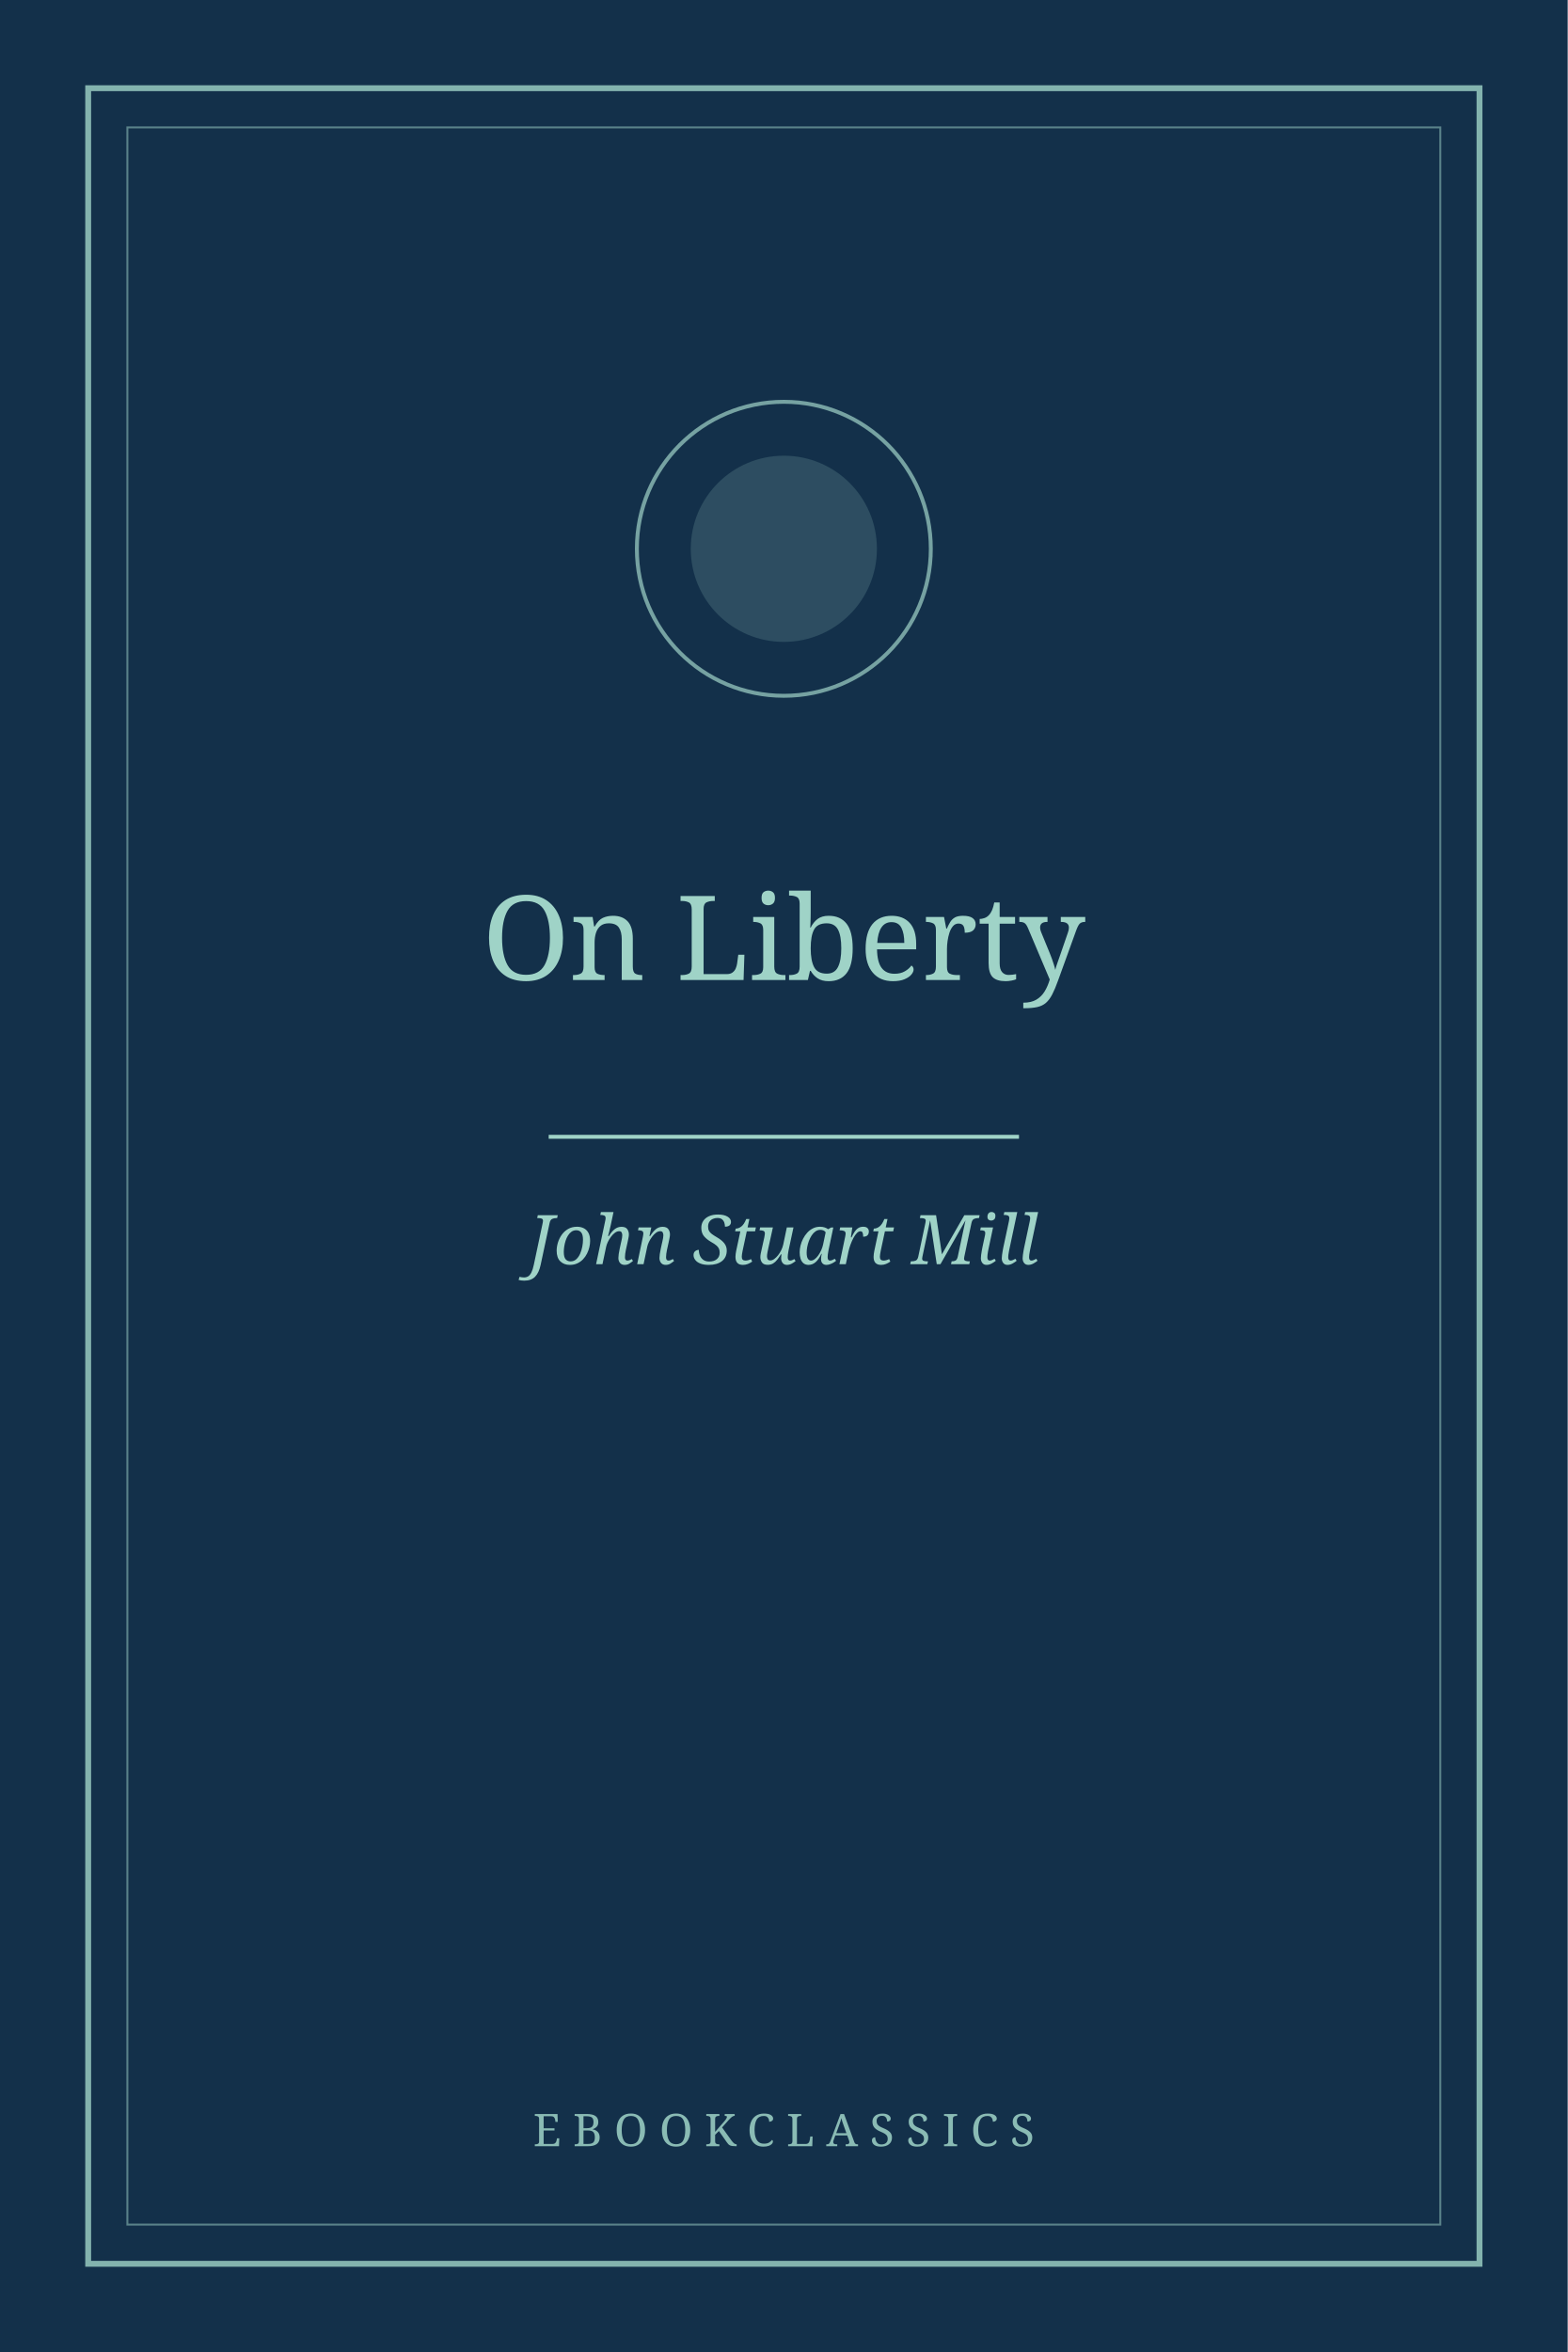
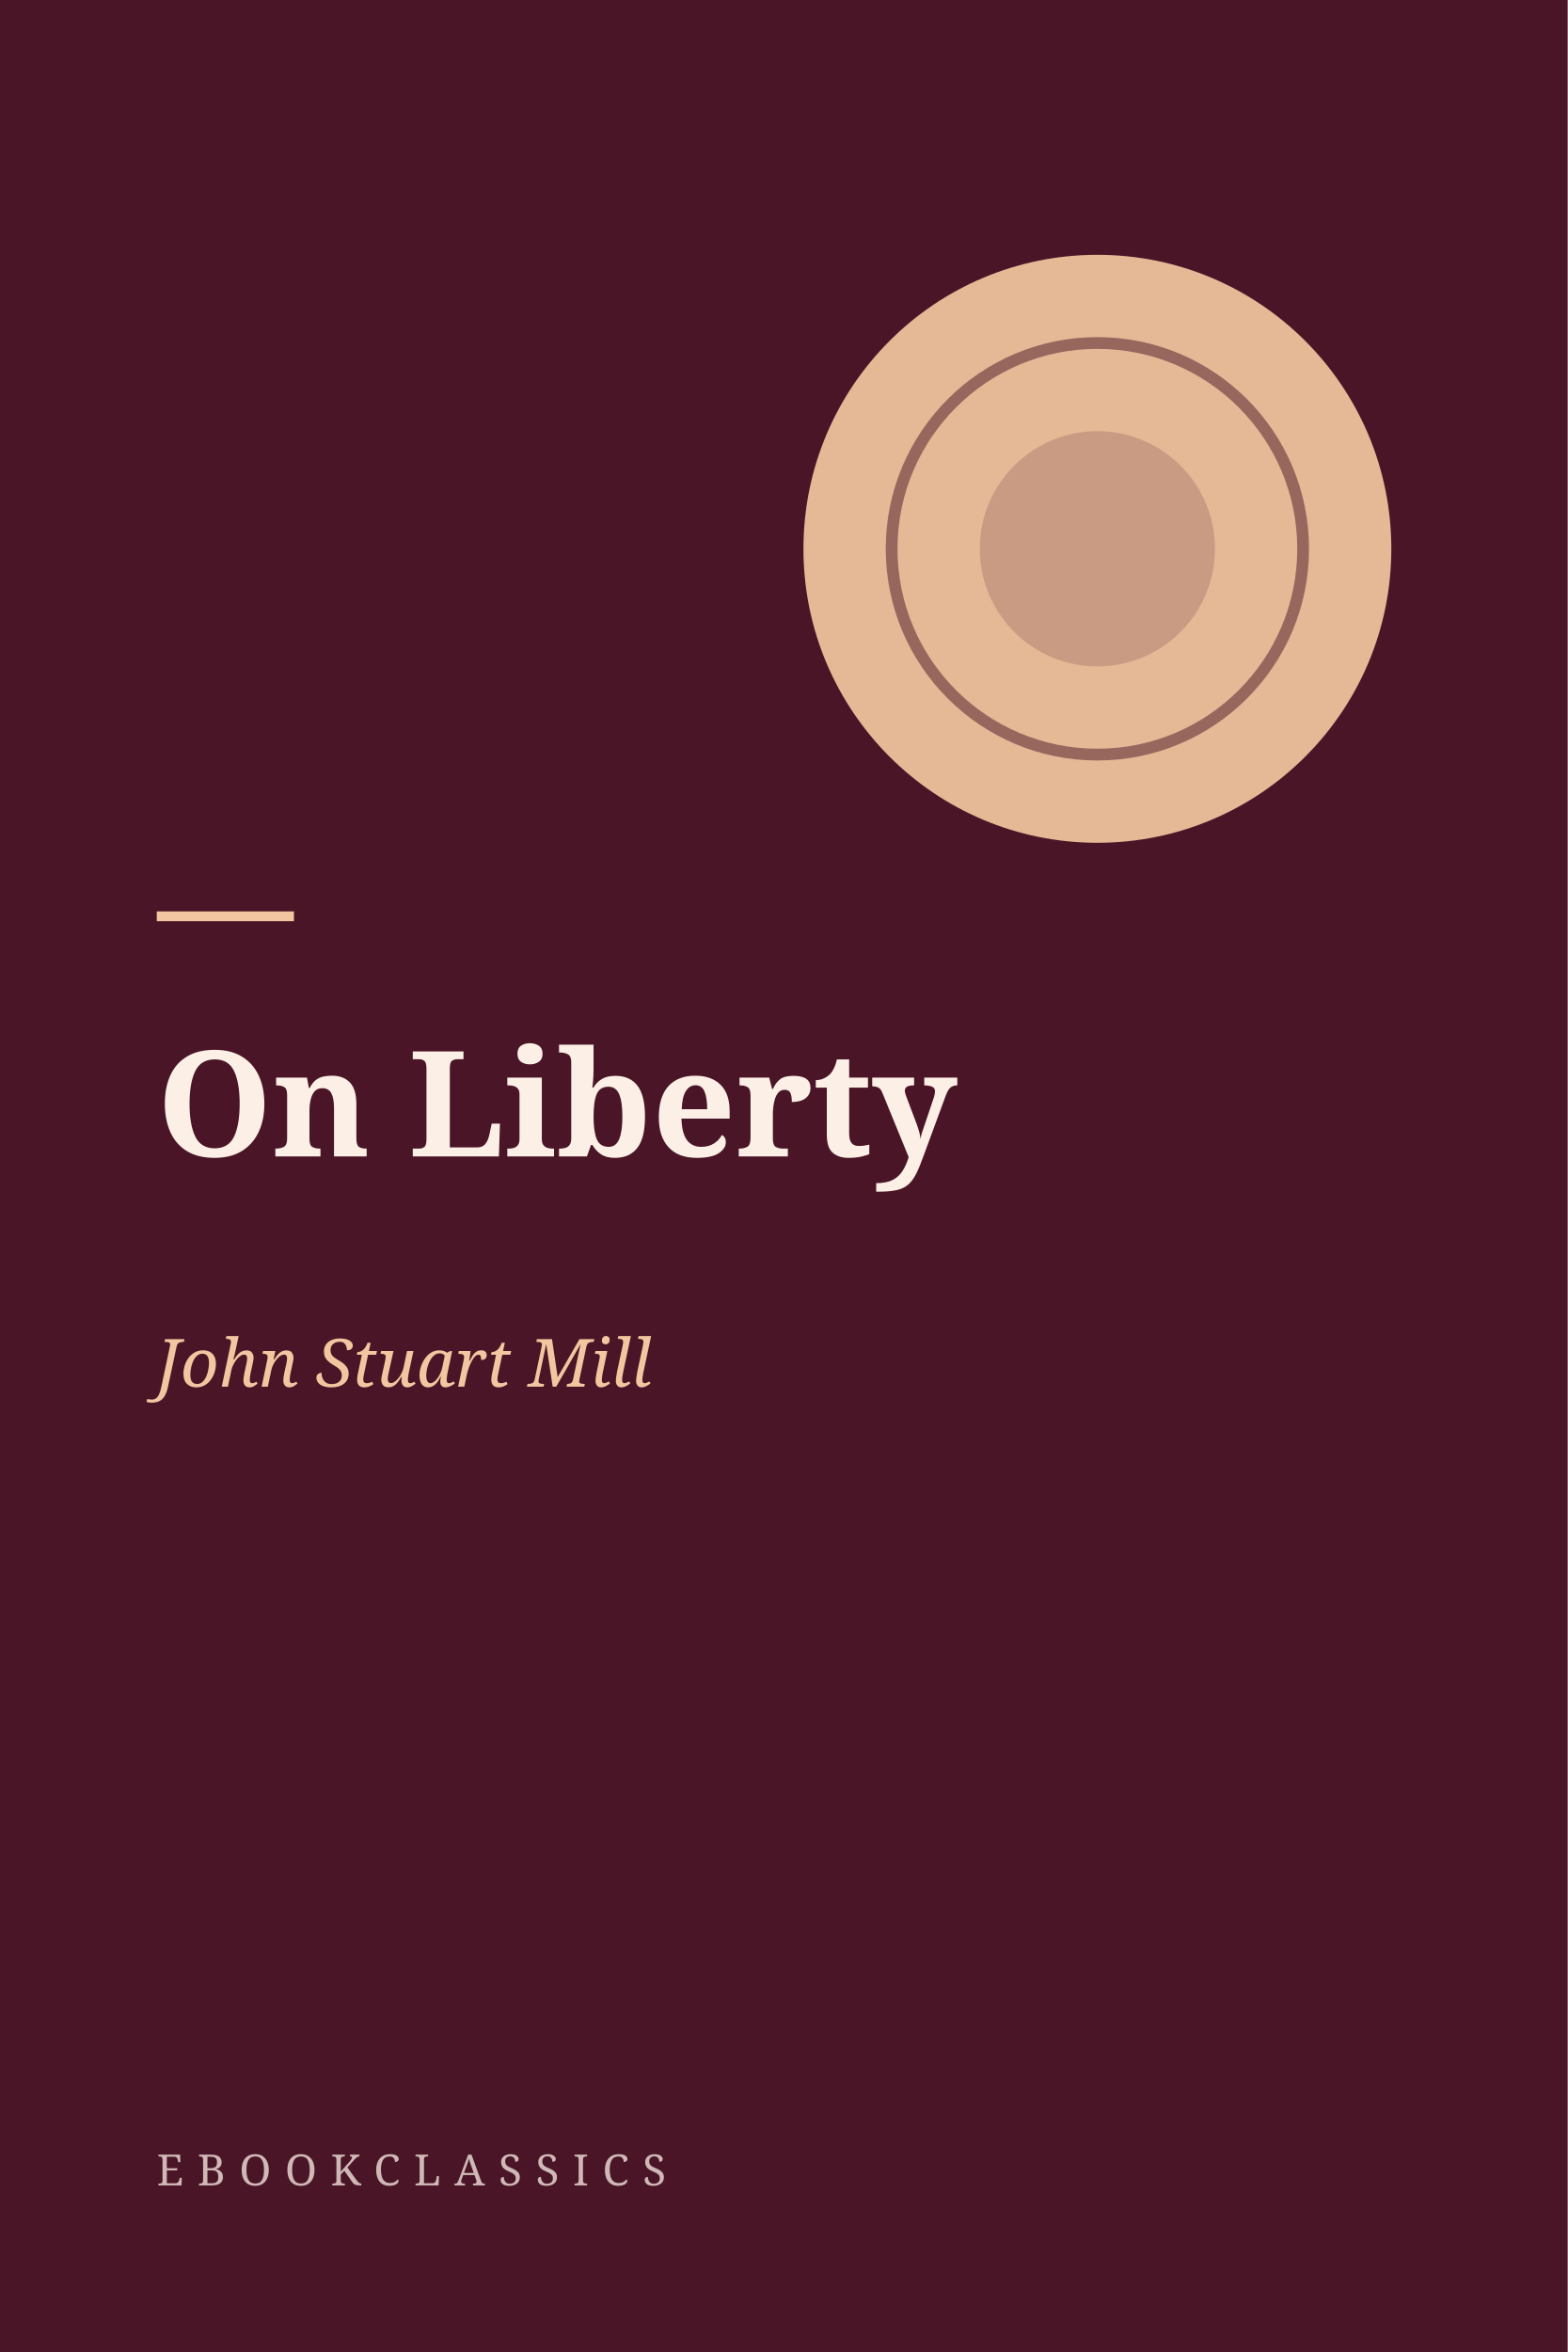
<svg xmlns="http://www.w3.org/2000/svg" width="1600" height="2400" viewBox="0 0 1600 2400">
-   <rect width="1600" height="2400" fill="#13304a" />
-   <rect x="90" y="90" width="1420" height="2220" fill="none" stroke="#9fd3c7" stroke-width="6" opacity=".8" />
-   <rect x="130" y="130" width="1340" height="2140" fill="none" stroke="#9fd3c7" stroke-width="2" opacity=".5" />
-   <circle cx="800" cy="560" r="150" fill="none" stroke="#9fd3c7" stroke-width="4" opacity=".7" />
-   <circle cx="800" cy="560" r="95" fill="#9fd3c7" opacity=".18" />
-   <text x="800" y="1000" text-anchor="middle" font-size="120" font-family="Georgia, serif" fill="#9fd3c7">On Liberty</text>
-   <line x1="560" y1="1160" x2="1040" y2="1160" stroke="#9fd3c7" stroke-width="4" />
-   <text x="800" y="1290" text-anchor="middle" font-size="70" font-style="italic" font-family="Georgia, serif" fill="#9fd3c7">John Stuart Mill</text>
-   <text x="800" y="2190" text-anchor="middle" font-size="46" letter-spacing="12" font-family="Georgia, serif" fill="#9fd3c7" opacity=".85">EBOOKCLASSICS</text>
+   <rect width="1600" height="2400" fill="#4a1526" />
+   <circle cx="1120" cy="560" r="300" fill="#f2c6a0" opacity=".92" />
+   <circle cx="1120" cy="560" r="210" fill="none" stroke="#4a1526" stroke-width="12" opacity=".5" />
+   <circle cx="1120" cy="560" r="120" fill="#4a1526" opacity=".18" />
+   <rect x="160" y="930" width="140" height="10" fill="#f2c6a0" />
+   <text x="160" y="1180" font-size="150" font-weight="600" font-family="Libertinus Serif, Georgia, serif" fill="#fbefe6">On Liberty</text>
+   <text x="160" y="1415" font-size="68" font-style="italic" font-family="Libertinus Serif, Georgia, serif" fill="#f2c6a0">John Stuart Mill</text>
+   <text x="160" y="2230" font-size="44" letter-spacing="14" font-family="Libertinus Serif, Georgia, serif" fill="#fbefe6" opacity=".75">EBOOKCLASSICS</text>
</svg>
